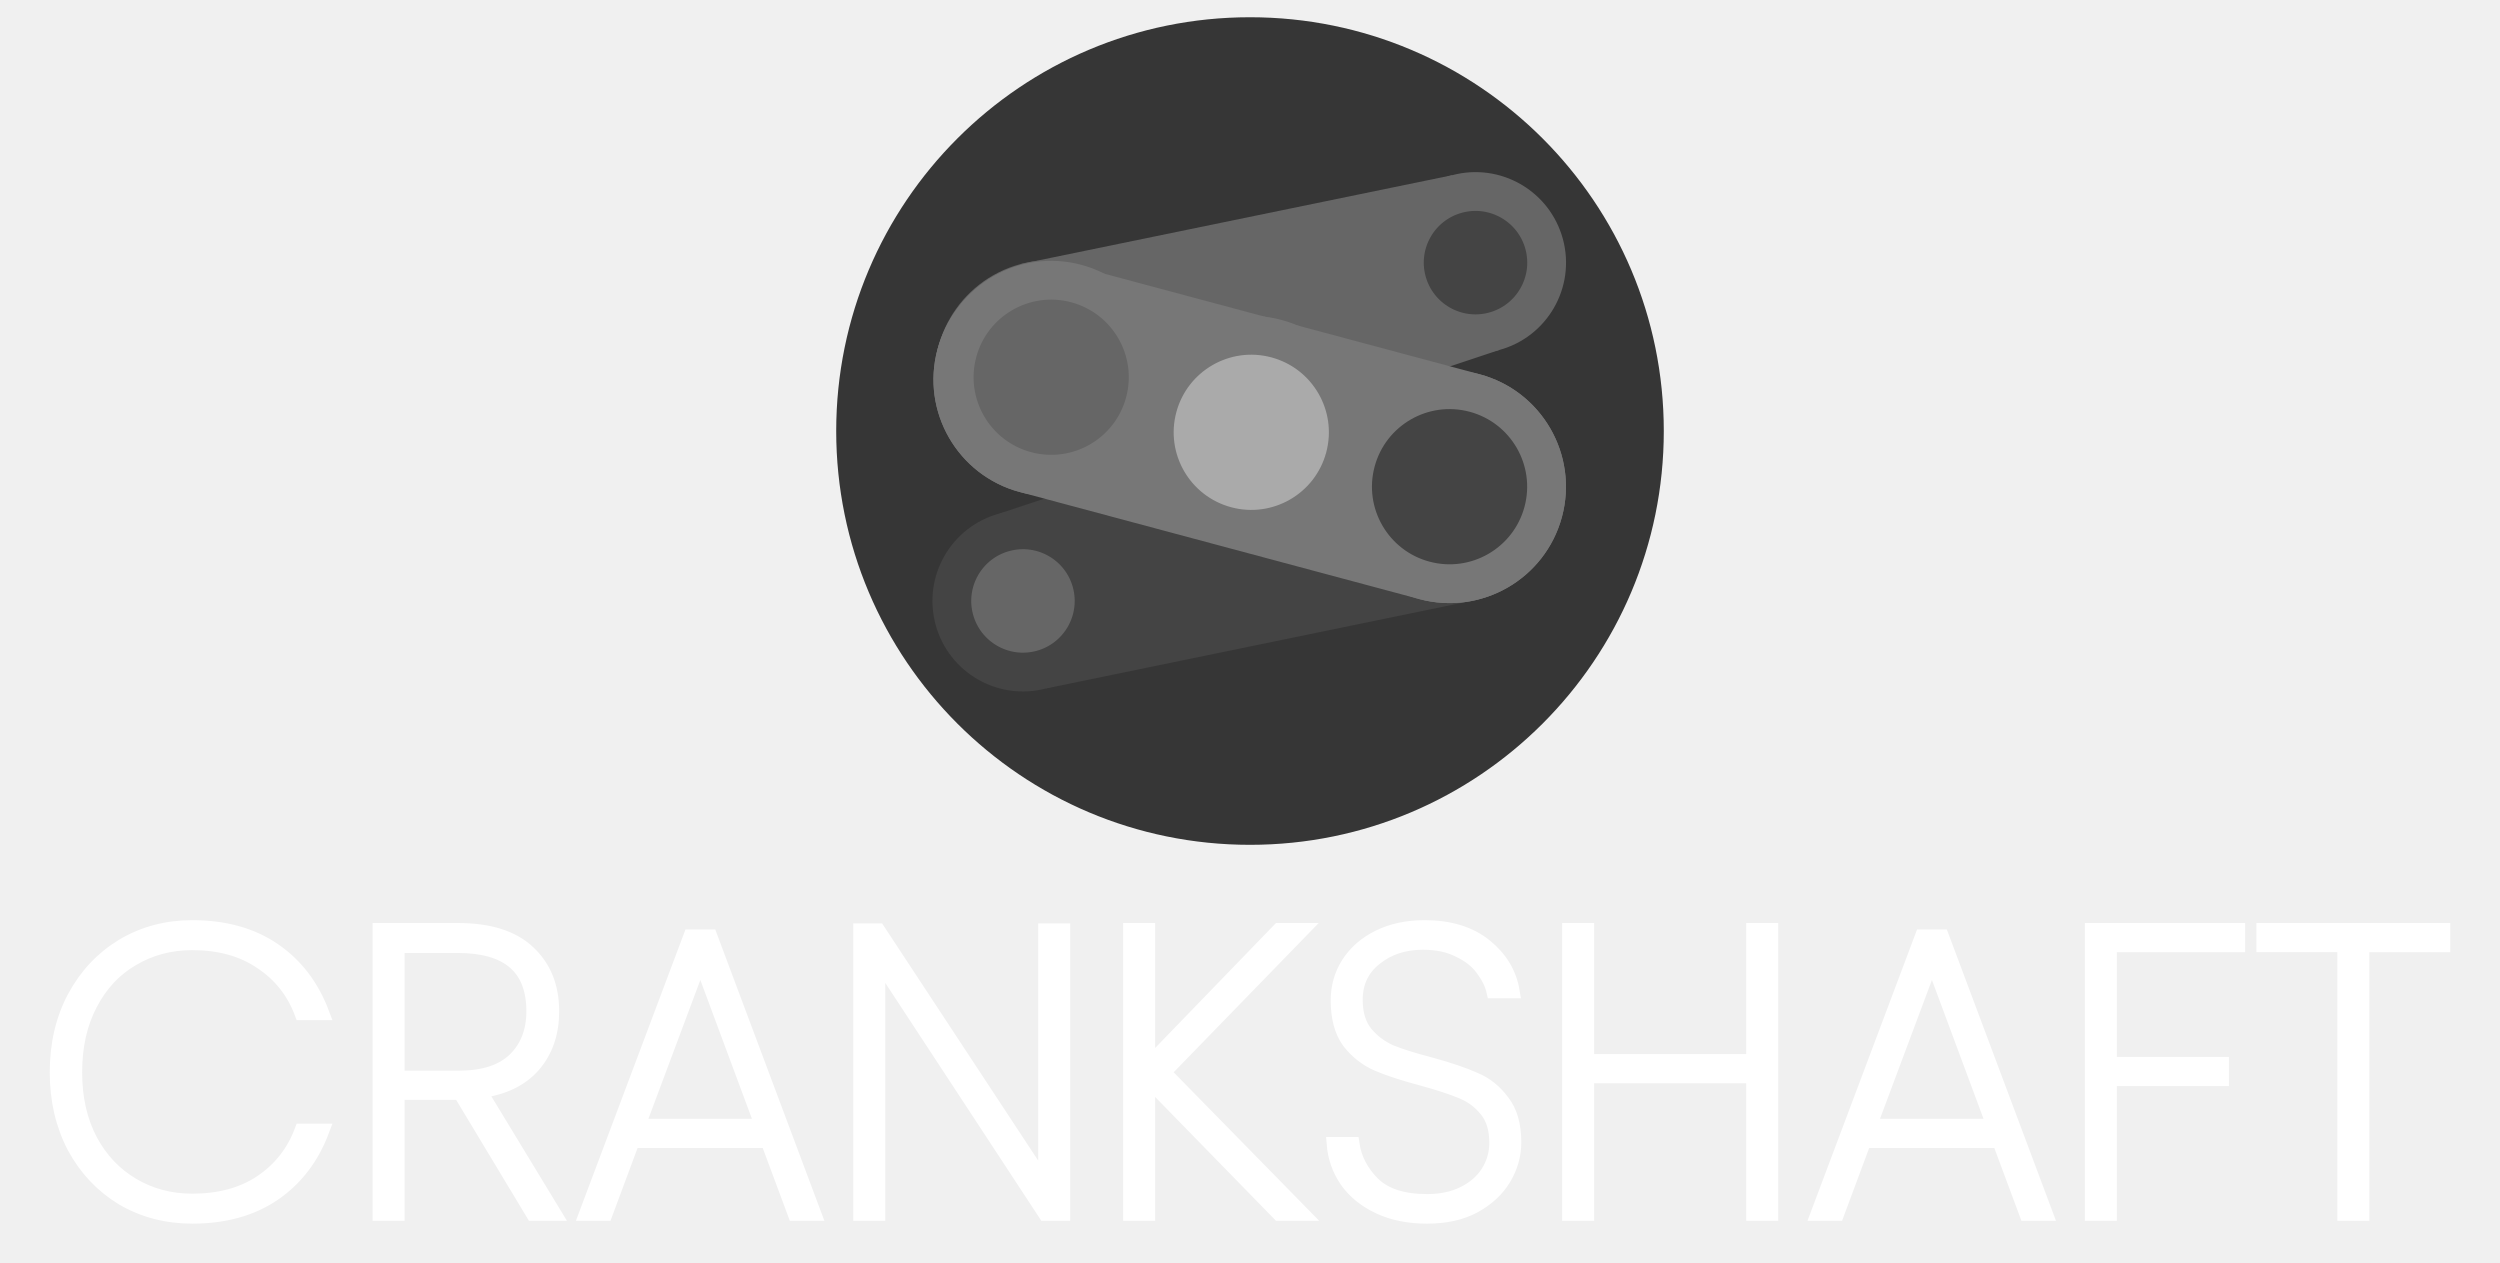
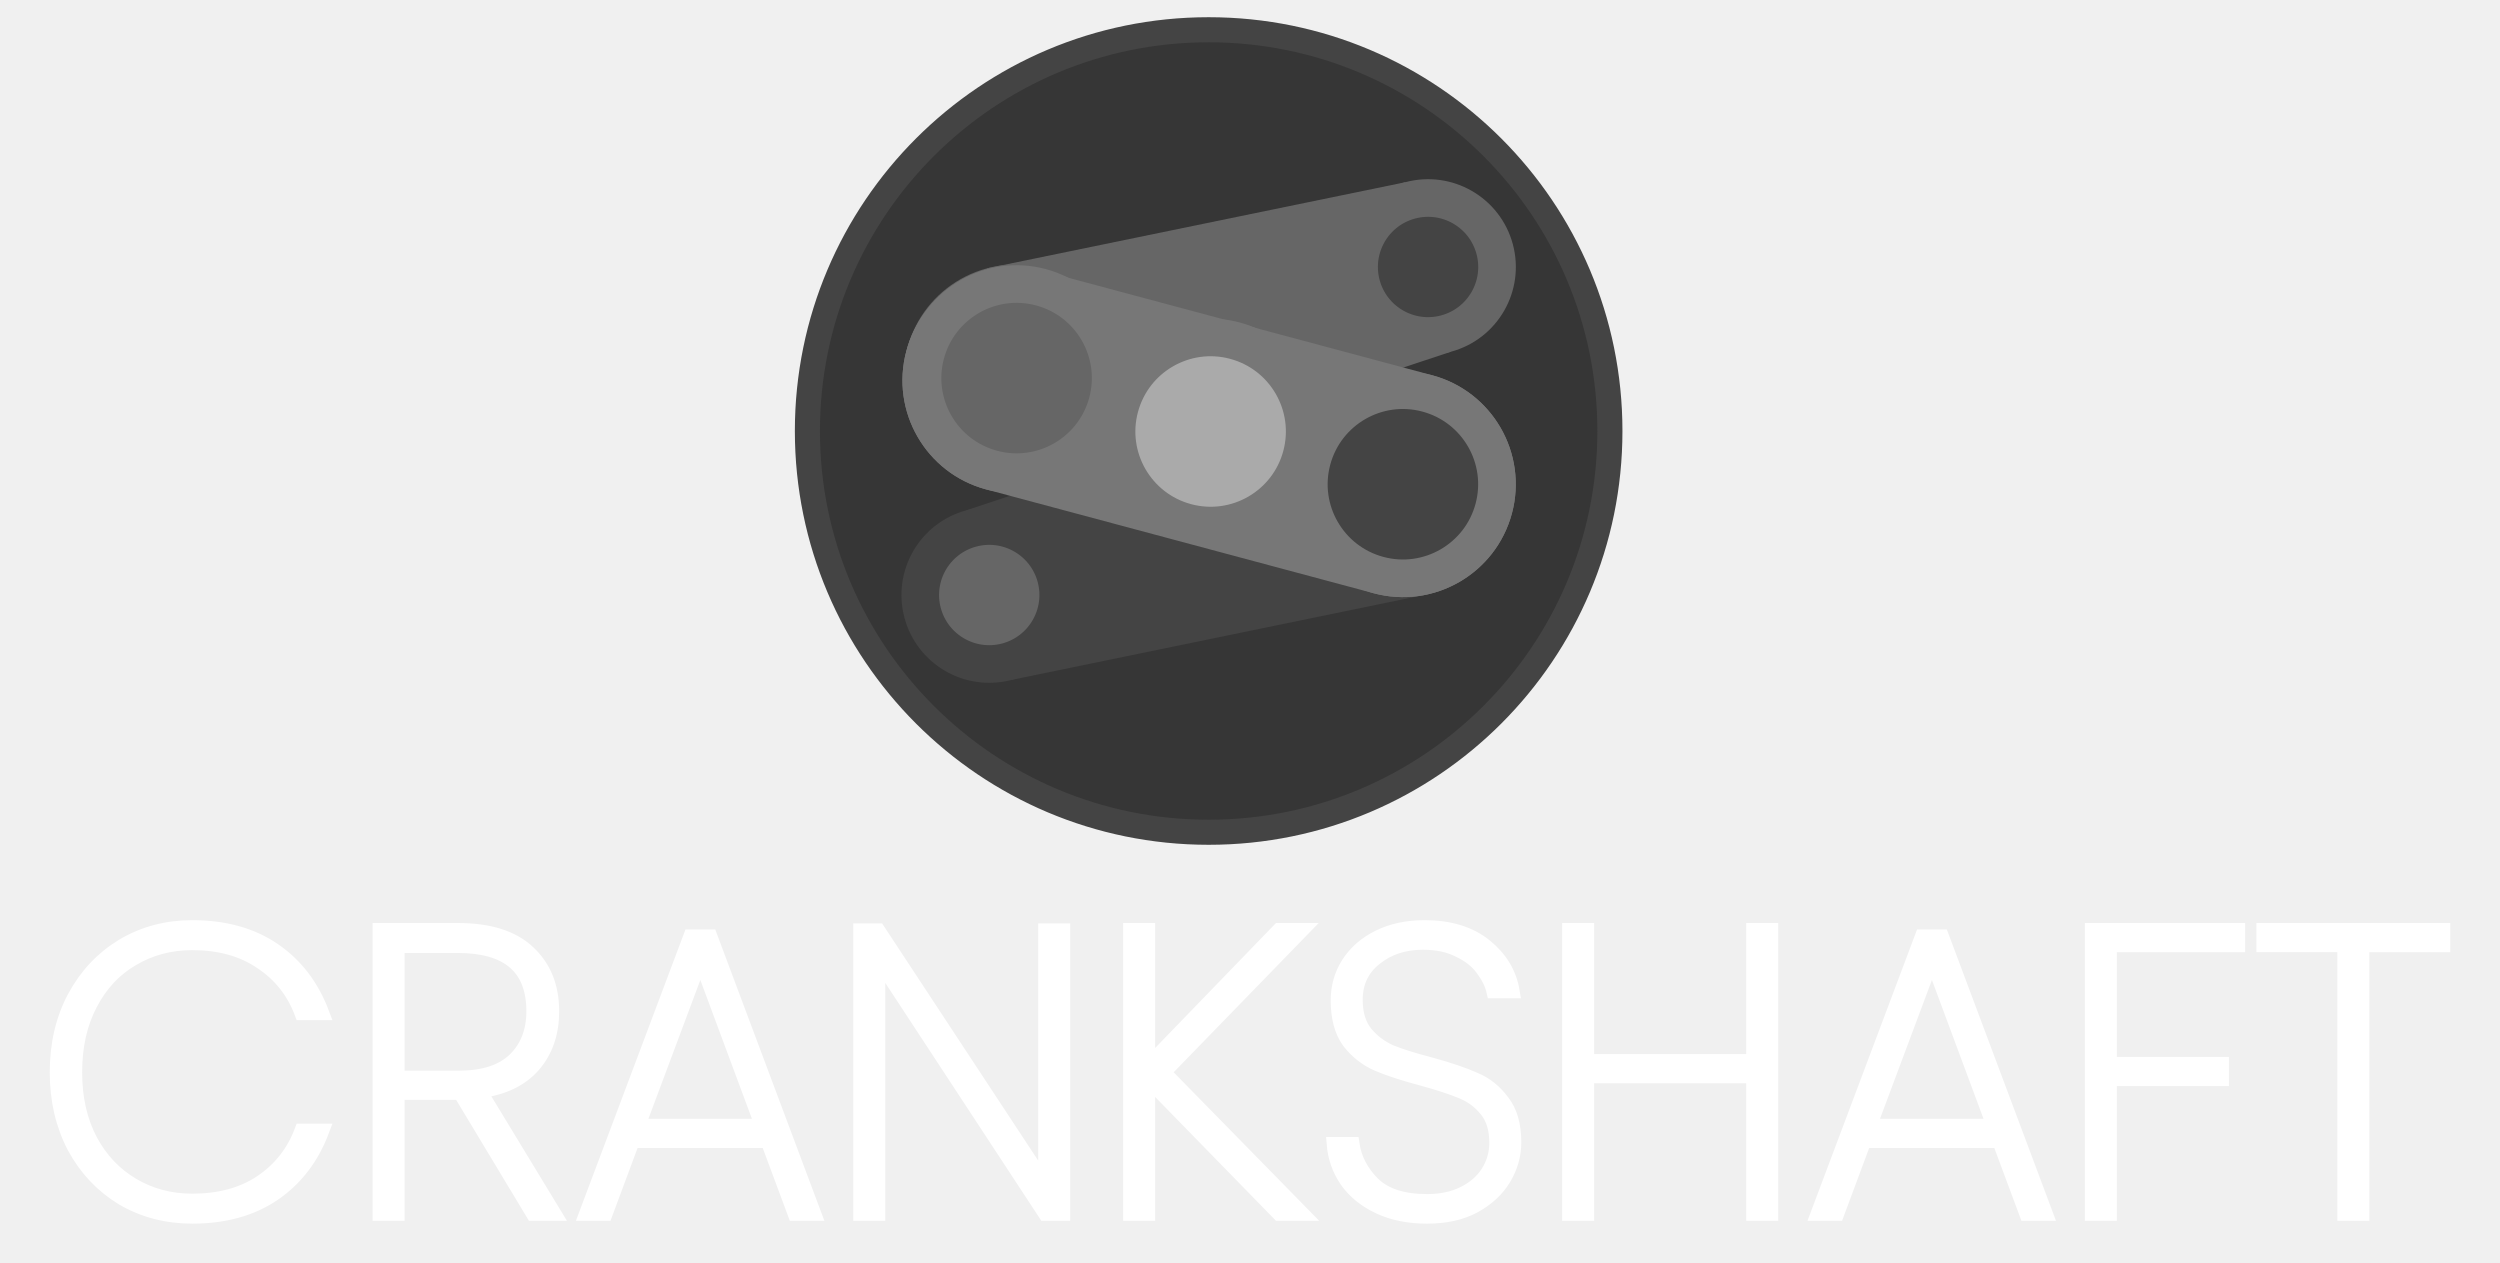
<svg xmlns="http://www.w3.org/2000/svg" width="725" height="366" xml:space="preserve">
  <g style="font-size:117.333px;line-height:1.25;stroke:#fff;stroke-width:4;stroke-miterlimit:4;stroke-dasharray:none;stroke-opacity:1">
    <path d="M31.504 294.97q0-12.202 5.045-21.706 5.163-9.621 14.08-15.019 9.035-5.397 20.182-5.397 14.08 0 23.7 6.57 9.622 6.571 14.08 18.422h-6.1q-3.52-9.387-11.734-14.784-8.096-5.515-19.946-5.515-9.504 0-17.248 4.576-7.744 4.459-12.203 13.024-4.459 8.448-4.459 19.83 0 11.263 4.459 19.711 4.459 8.331 12.203 12.907 7.744 4.576 17.248 4.576 11.85 0 19.946-5.397 8.213-5.515 11.733-14.902h6.102q-4.459 11.851-14.08 18.422-9.622 6.57-23.701 6.57-11.147 0-20.182-5.28-8.917-5.397-14.08-14.901-5.045-9.621-5.045-21.707zm138.101 41.067-21.12-35.083h-18.07v35.083h-5.28v-82.368h22.646q13.728 0 20.533 6.454 6.923 6.453 6.923 17.13 0 9.504-5.398 15.723-5.28 6.101-15.488 7.51l21.59 35.551zm-39.19-39.541h17.6q10.912 0 16.31-5.28 5.397-5.28 5.397-13.963 0-18.89-21.941-18.89h-17.365zm107.243 18.421h-39.072l-7.861 21.12h-5.75l30.272-80.49h5.867l30.154 80.49h-5.749zm-1.643-4.459L218.18 262.47l-17.951 47.99zm87.413 25.579h-5.28l-48.341-73.685v73.685h-5.28v-82.25h5.28l48.341 73.45v-73.45h5.28zm62.539 0L348.068 297.2v38.837h-5.28v-82.368h5.28v39.19l37.899-39.19h6.805l-40.128 41.301 40.245 41.067zm42.943.821q-7.978 0-13.962-2.816t-9.387-7.626q-3.285-4.811-3.755-10.678h5.515q.939 6.454 5.984 11.499 5.163 5.045 15.605 5.045 6.102 0 10.56-2.229 4.576-2.23 7.04-6.101 2.464-3.872 2.464-8.566 0-5.984-2.933-9.504-2.816-3.52-7.157-5.28-4.224-1.76-11.5-3.754-7.978-2.112-12.906-4.224-4.81-2.112-8.213-6.454-3.285-4.458-3.285-12.085 0-5.866 3.05-10.677 3.168-4.928 8.918-7.744 5.749-2.816 13.258-2.816 10.912 0 17.6 5.397 6.688 5.398 7.979 13.259h-5.632q-.704-3.168-3.168-6.453-2.347-3.286-6.805-5.398-4.342-2.23-10.443-2.23-8.213 0-13.845 4.577-5.632 4.459-5.632 11.968 0 5.984 2.933 9.621 2.933 3.52 7.157 5.397 4.342 1.76 11.616 3.638 8.096 2.23 12.79 4.341 4.81 1.995 8.095 6.453 3.403 4.342 3.403 11.851 0 5.515-2.933 10.443-2.934 4.928-8.683 8.096-5.632 3.05-13.728 3.05zm99.85-83.188v82.367h-5.28v-39.893h-48.106v39.893h-5.28v-82.368h5.28v38.016h48.106V253.67zm66.059 61.247h-39.072l-7.861 21.12h-5.75l30.272-80.49h5.867l30.154 80.49h-5.749zm-1.643-4.459-17.834-47.989-17.952 47.99zm70.986-56.788v4.458h-37.194v34.378h32.501v4.46h-32.501v39.071h-5.28v-82.368zm59.488 0v4.458h-23.466v77.909h-5.28v-77.91h-23.467v-4.458z" style="font-family:Poppins;-inkscape-font-specification:'Poppins weight=275';fill:#fff;stroke:#fff;stroke-width:4;stroke-miterlimit:4;stroke-dasharray:none;stroke-opacity:1" transform="translate(-15.077 16)" aria-label="CRANKSHAFT" />
  </g>
-   <g transform="translate(242.5 5) scale(.9375)" style="fill:none">
-     <circle cx="128" cy="128" r="128" fill="#363636" />
-     <path d="M57.074 76.34 190.51 48.869l14.494 54.092-129.296 42.927z" fill="#666" />
-     <circle cx="197.757" cy="75.914" r="22" transform="rotate(-15 197.757 75.914)" fill="#444" stroke="#666" stroke-width="12" />
-     <circle cx="66.391" cy="111.114" r="30" transform="rotate(-15 66.391 111.114)" fill="#666" stroke="#666" stroke-width="12" />
-     <path d="M198.456 180.131 65.019 207.603l-14.494-54.092 129.296-42.927z" fill="#444" />
-     <circle cx="57.772" cy="180.557" r="22" transform="rotate(165 57.772 180.557)" fill="#666" stroke="#444" stroke-width="12" />
-     <circle cx="189.138" cy="145.357" r="30" transform="rotate(165 189.138 145.357)" fill="#aaa" stroke="#444" stroke-width="12" />
-     <rect x="40.635" y="68" width="200" height="72" rx="36" transform="rotate(15 40.635 68)" fill="#777" />
-     <circle cx="189.729" cy="145.22" r="30" transform="rotate(15 189.729 145.22)" fill="#444" stroke="#777" stroke-width="12" />
-     <circle cx="66.091" cy="112.091" r="30" transform="rotate(15 66.09 112.091)" fill="#444" stroke="#777" stroke-width="12" />
-     <circle cx="66.5" cy="111.357" r="30" transform="rotate(15 66.5 111.357)" fill="#666" stroke="#777" stroke-width="12" />
-     <circle cx="128.394" cy="128.394" r="30" transform="rotate(15 128.394 128.394)" fill="#aaa" stroke="#777" stroke-width="12" />
+   <g transform="translate(229.6 4.082) scale(.90909)">
+     <circle cx="133" cy="133" fill="#363636" style="stroke:#444;stroke-width:8;stroke-miterlimit:4;stroke-dasharray:none;stroke-opacity:1" r="128" />
+     <g transform="translate(3.164 4.765)">
+       <g transform="translate(2.072)">
+         <path d="M57.074 76.34 190.51 48.869l14.494 54.092-129.296 42.927z" fill="#666" />
+         <circle cx="197.757" cy="75.914" r="22" transform="rotate(-15 197.757 75.914)" fill="#444" stroke="#666" stroke-width="12" />
+       </g>
+       <circle cx="37.371" cy="125.047" r="30" transform="rotate(-15)" fill="#666" stroke="#666" stroke-width="12" />
+       <path d="M200.528 180.131 67.09 207.603l-14.494-54.092 129.296-42.927z" fill="#444" />
+       <circle cx="-11.073" cy="-189.893" r="22" transform="rotate(165)" fill="#666" stroke="#444" stroke-width="12" />
+       <circle cx="-147.073" cy="-189.893" r="30" transform="rotate(165)" fill="#aaa" stroke="#444" stroke-width="12" />
+       <rect x="58.851" y="54.63" width="200" height="72" rx="36" transform="rotate(15)" fill="#777" />
+       <circle cx="222.851" cy="90.63" r="30" transform="rotate(15)" fill="#444" stroke="#777" stroke-width="12" />
+       <circle cx="94.851" cy="90.63" r="30" transform="rotate(15)" fill="#444" stroke="#777" stroke-width="12" />
+       <circle cx="95.057" cy="89.815" r="30" transform="rotate(15)" fill="#666" stroke="#777" stroke-width="12" />
+       <circle cx="159.251" cy="90.252" r="30" transform="rotate(15)" fill="#aaa" stroke="#777" stroke-width="12" />
+     </g>
  </g>
</svg>
